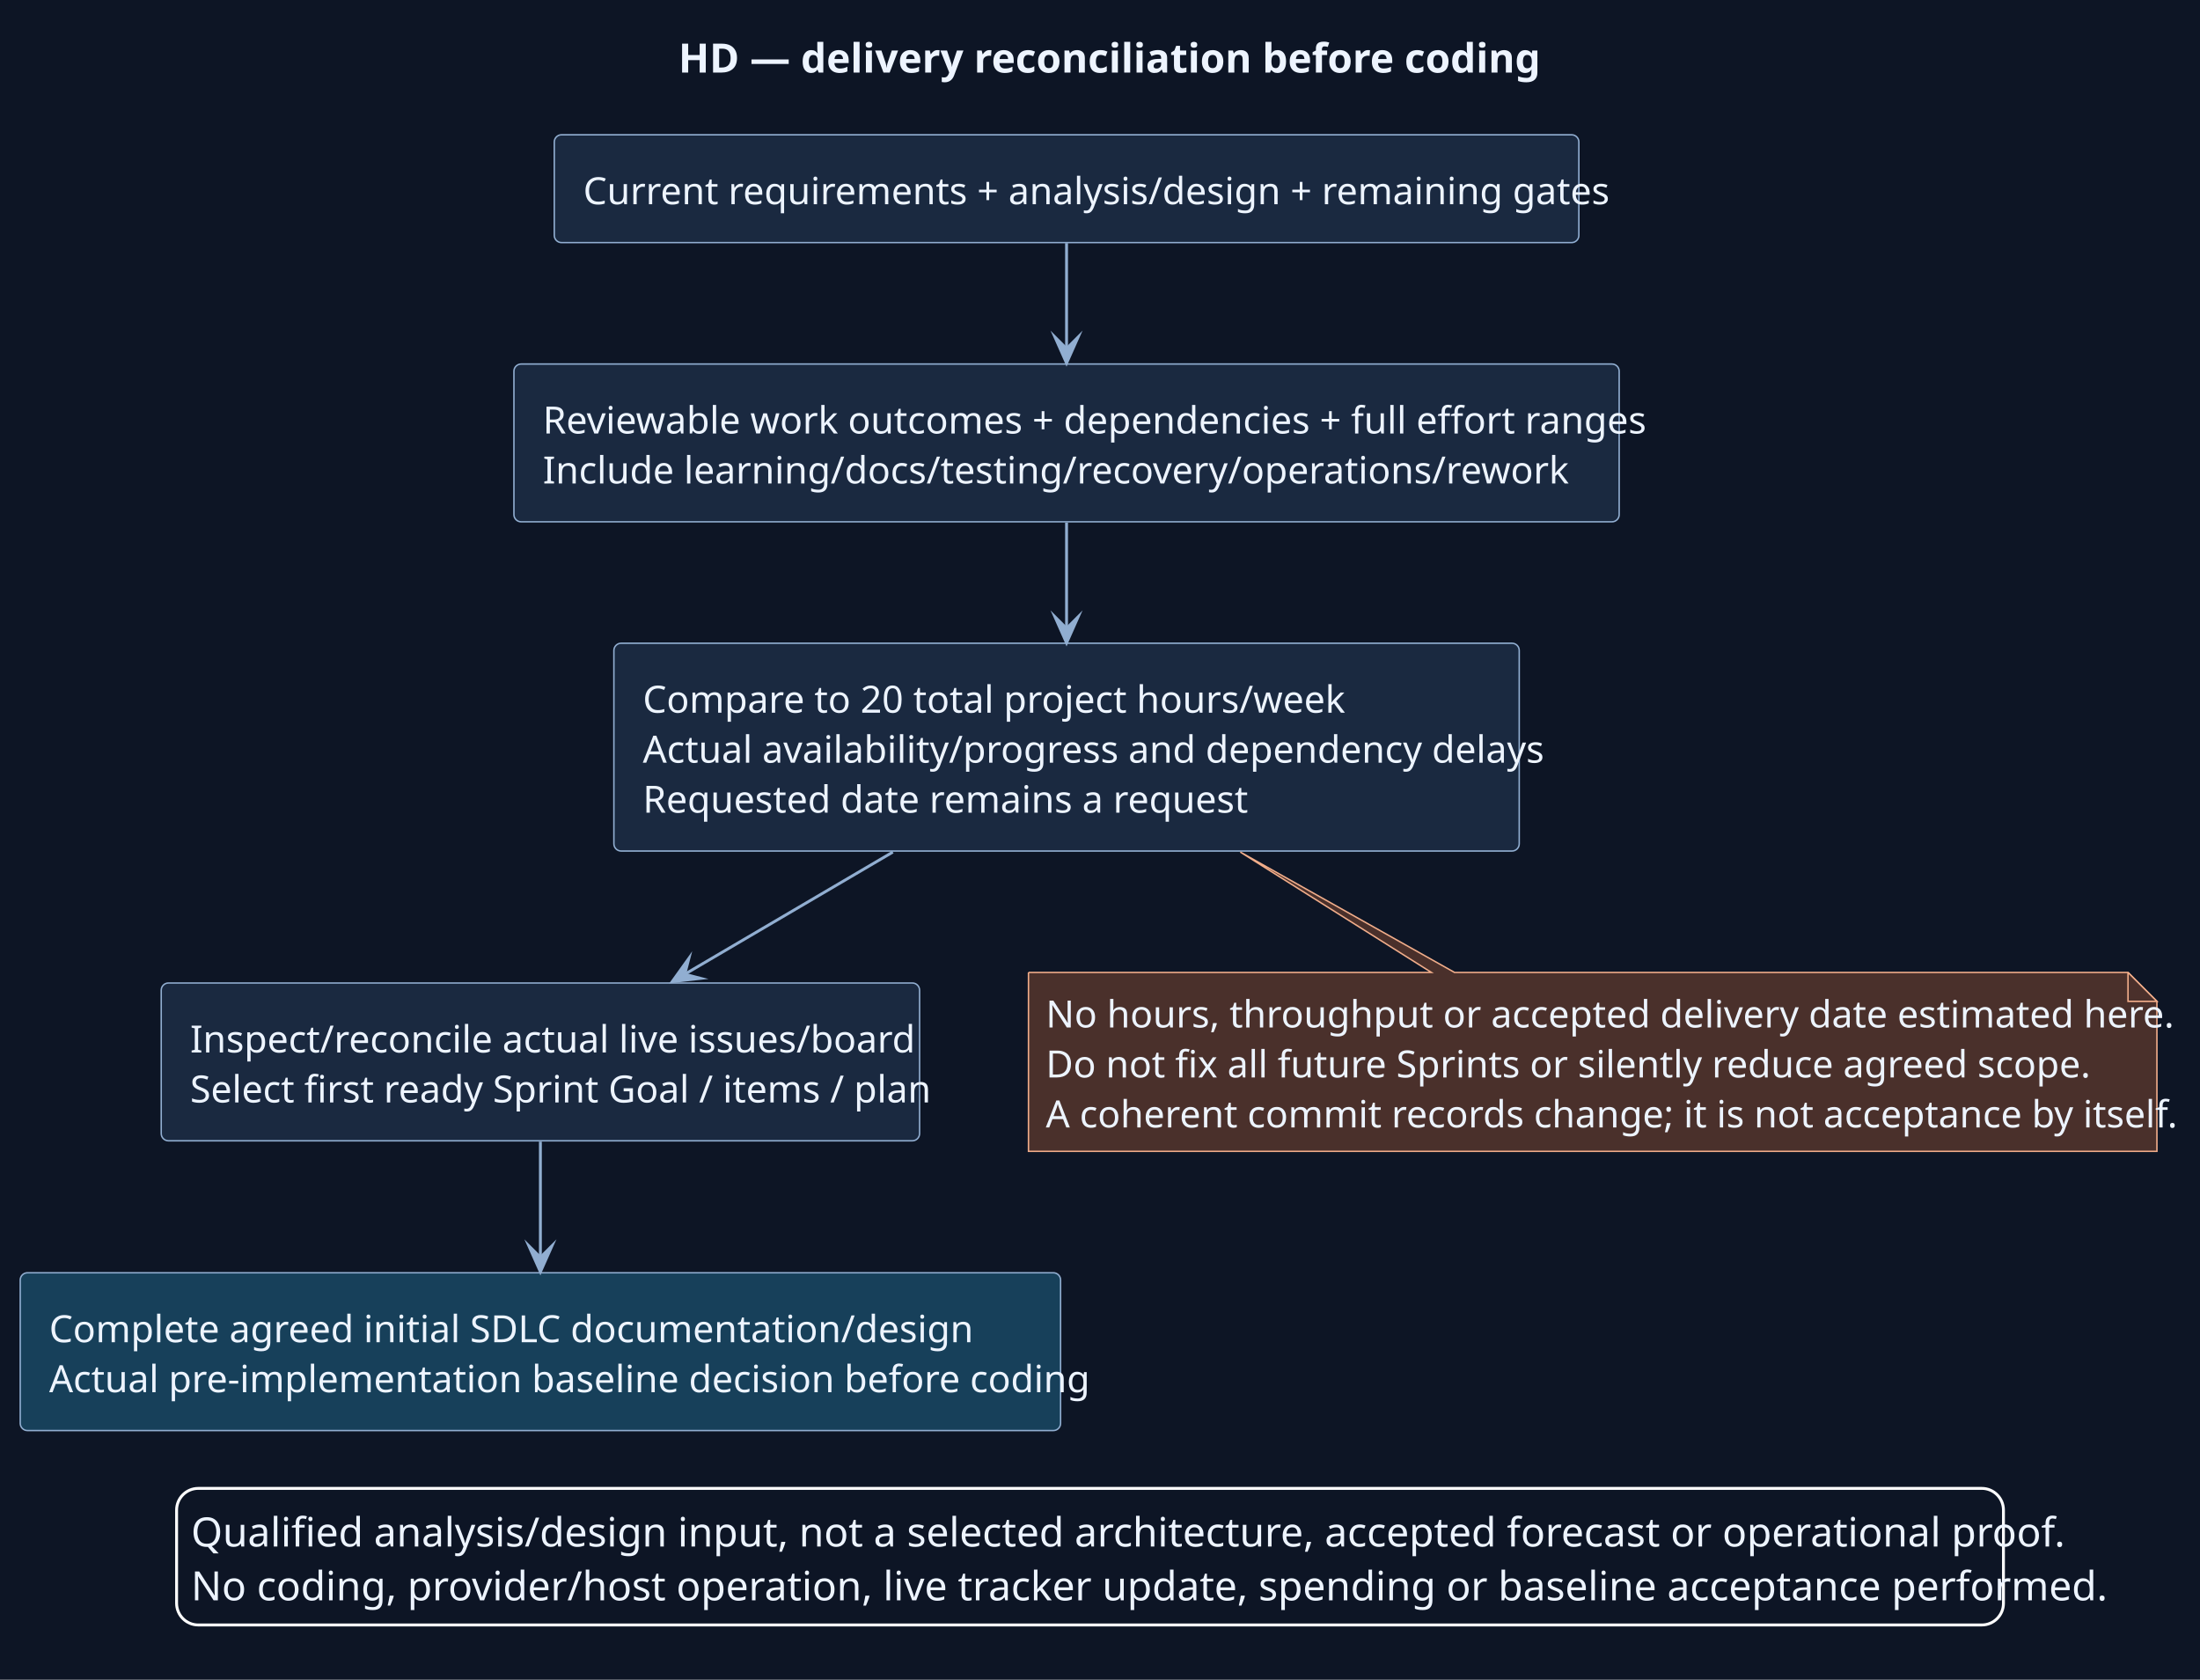
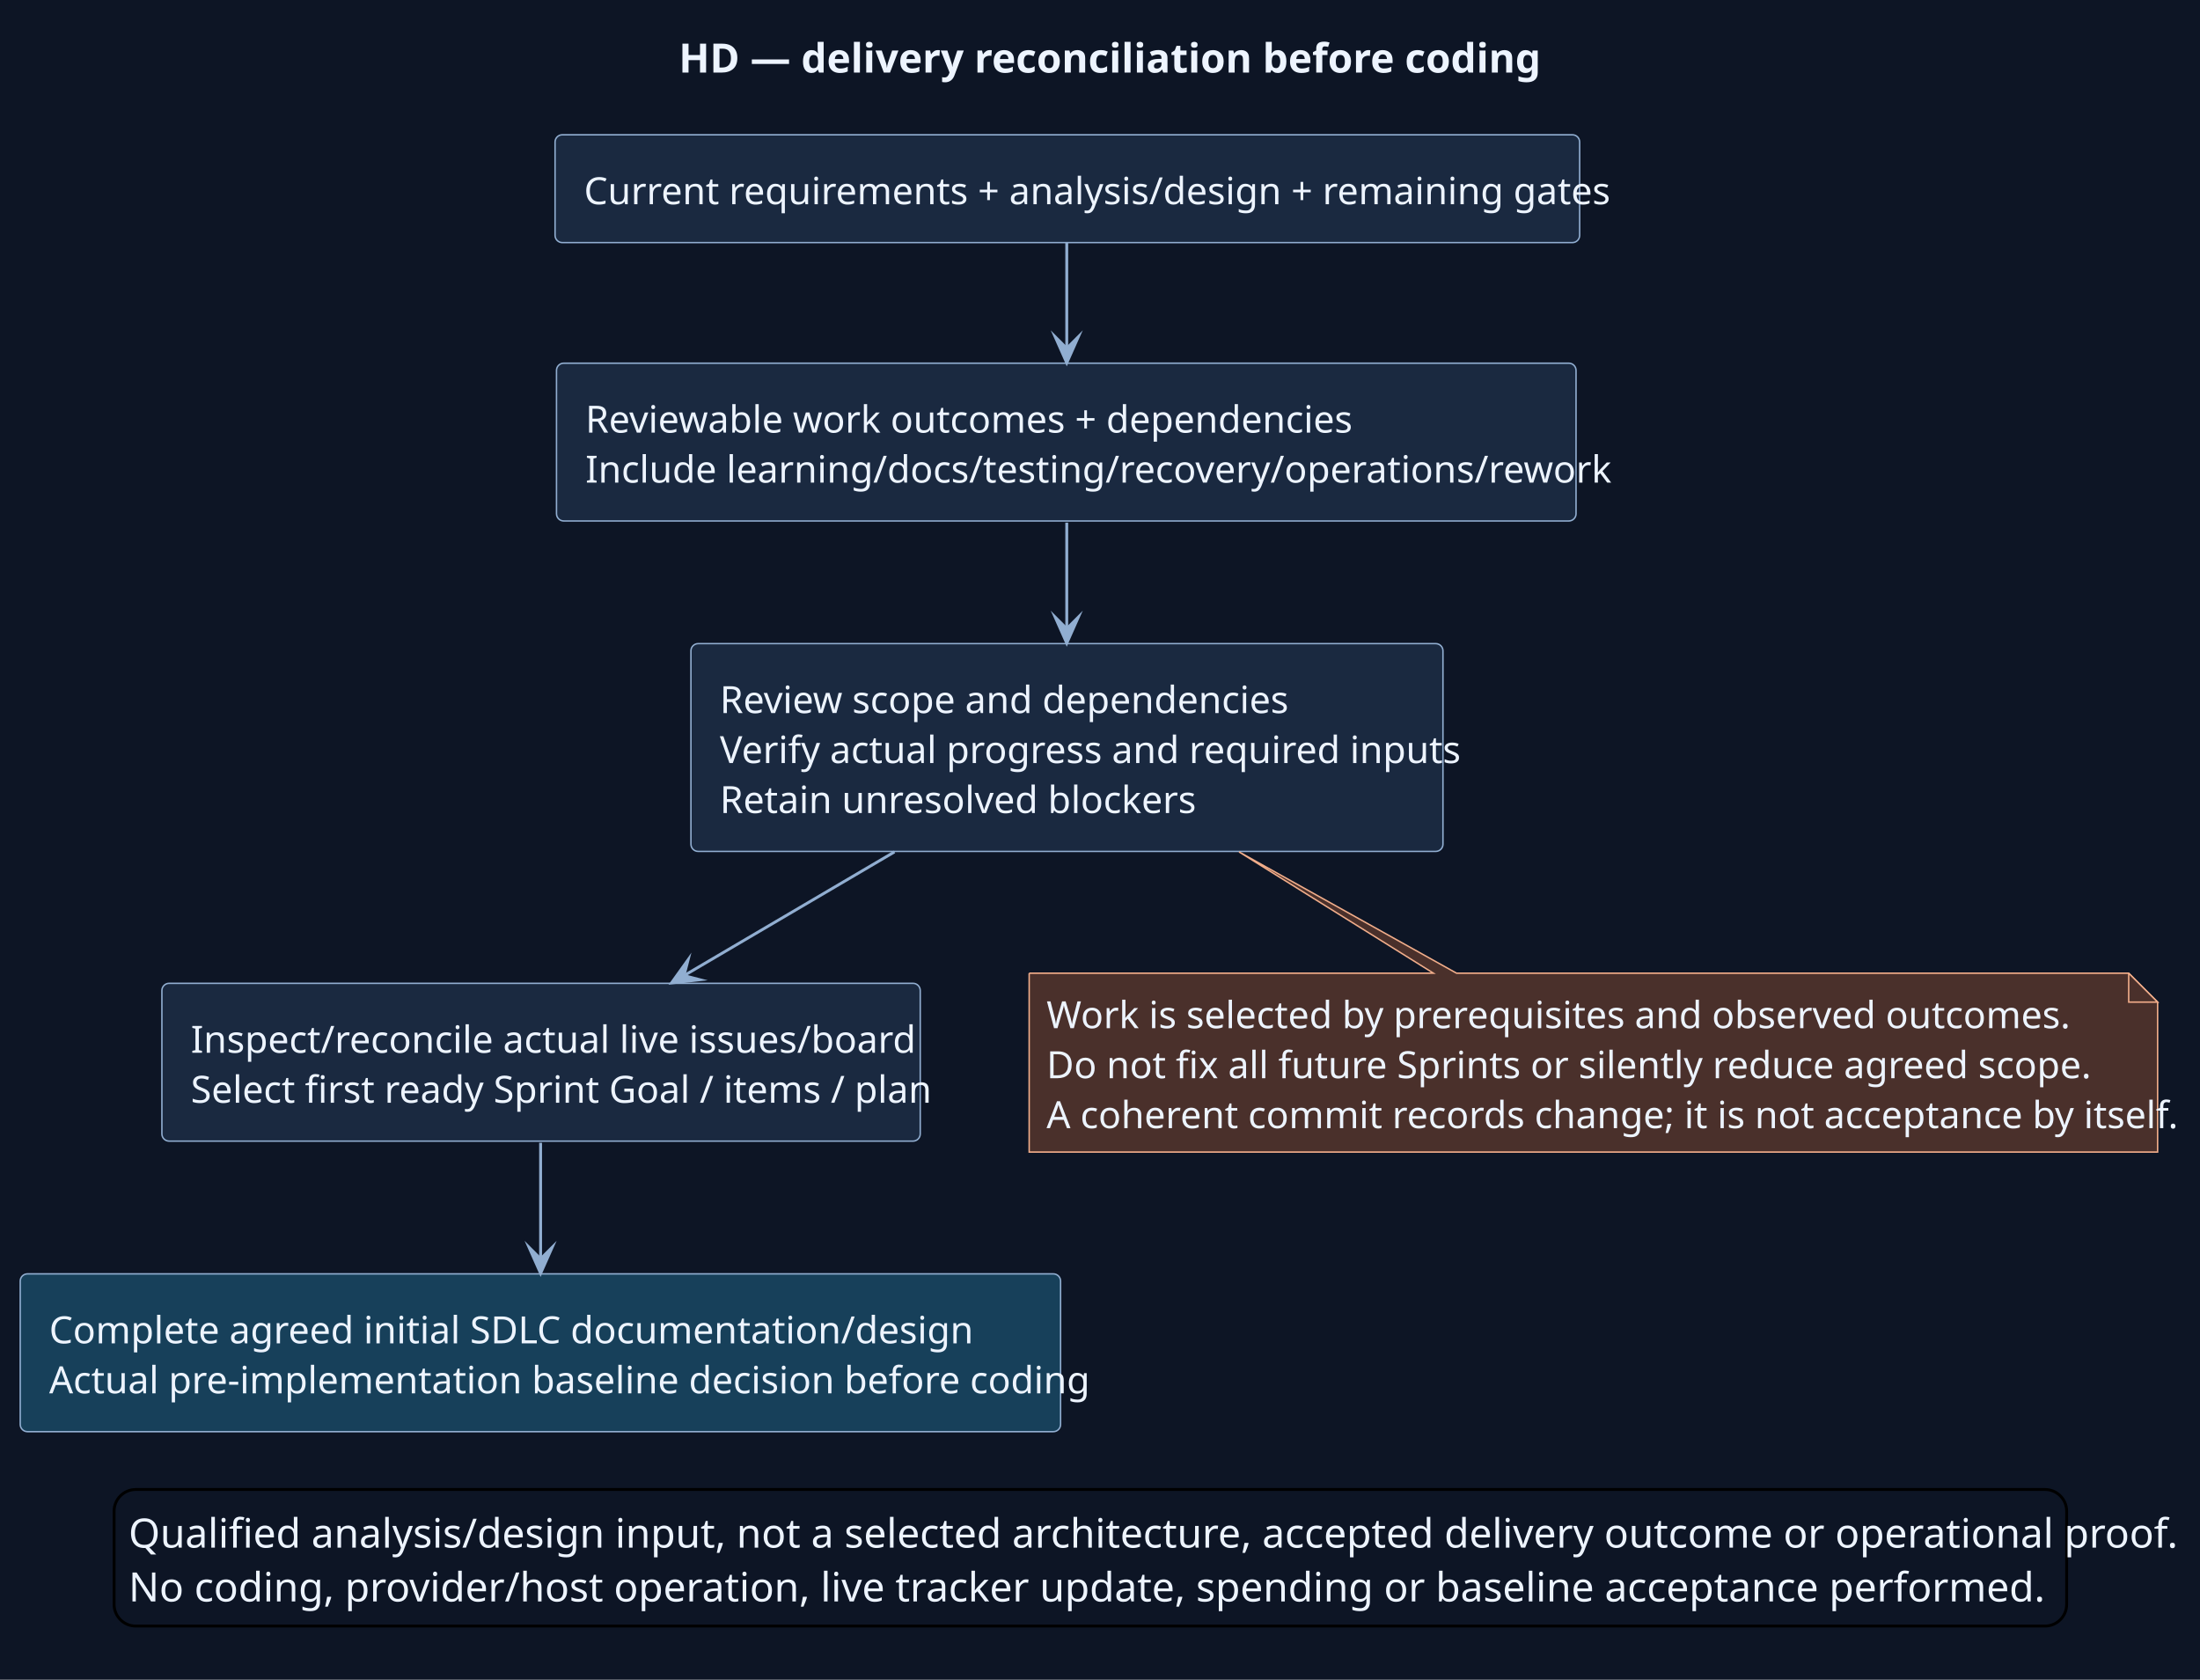
<svg xmlns="http://www.w3.org/2000/svg" version="1.1" data-diagram-type="DESCRIPTION" style="width:761px;height:581px;background:#0D1525;" width="761px" height="581px" viewBox="0 0 761 581" zoomAndPan="magnify" preserveAspectRatio="none" contentStyleType="text/css">
  <defs />
  <g font-family="sans-serif" lengthAdjust="spacing">
    <rect x="0" y="0" width="761" height="581" fill="#0D1525" style="stroke:none;" />
    <g class="title" data-source-line="14">
-       <text x="234.674" y="25.107" fill="#EDF4FF" font-size="14" textLength="284.751" font-weight="700" font-family="Segoe UI">HD — delivery reconciliation before coding</text>
+       <text x="234.794" y="25.107" fill="#EDF4FF" font-size="14" textLength="284.751" font-weight="700" font-family="Segoe UI">HD — delivery reconciliation before coding</text>
    </g>
    <g class="entity" data-qualified-name="Inputs" id="ent0001" data-source-line="16">
-       <rect x="191.73" y="46.621" width="354.414" height="37.291" fill="#1A2940" style="stroke:#91AED1;stroke-width:0.5;" rx="2.5" ry="2.5" />
-       <text x="201.73" y="70.649" fill="#EDF4FF" font-size="13" textLength="334.414" font-family="Segoe UI">Current requirements + analysis/design + remaining gates</text>
+       <rect x="192" y="46.621" width="354.414" height="37.291" fill="#1A2940" style="stroke:#91AED1;stroke-width:0.5;" rx="2.5" ry="2.5" />
+       <text x="202" y="70.649" fill="#EDF4FF" font-size="13" textLength="334.414" font-family="Segoe UI">Current requirements + analysis/design + remaining gates</text>
    </g>
    <g class="entity" data-qualified-name="Work" id="ent0002" data-source-line="17">
-       <rect x="177.77" y="125.911" width="382.318" height="54.582" fill="#1A2940" style="stroke:#91AED1;stroke-width:0.5;" rx="2.5" ry="2.5" />
-       <text x="187.77" y="149.939" fill="#EDF4FF" font-size="13" textLength="362.318" font-family="Segoe UI">Reviewable work outcomes + dependencies + full effort ranges</text>
-       <text x="187.77" y="167.23" fill="#EDF4FF" font-size="13" textLength="332.668" font-family="Segoe UI">Include learning/docs/testing/recovery/operations/rework</text>
+       <rect x="192.5" y="125.621" width="352.668" height="54.582" fill="#1A2940" style="stroke:#91AED1;stroke-width:0.5;" rx="2.5" ry="2.5" />
+       <text x="202.5" y="149.649" fill="#EDF4FF" font-size="13" textLength="251.52" font-family="Segoe UI">Reviewable work outcomes + dependencies</text>
+       <text x="202.5" y="166.94" fill="#EDF4FF" font-size="13" textLength="332.668" font-family="Segoe UI">Include learning/docs/testing/recovery/operations/rework</text>
    </g>
    <g class="entity" data-qualified-name="Forecast" id="ent0003" data-source-line="18">
-       <rect x="212.35" y="222.491" width="313.167" height="71.873" fill="#1A2940" style="stroke:#91AED1;stroke-width:0.5;" rx="2.5" ry="2.5" />
-       <text x="222.35" y="246.519" fill="#EDF4FF" font-size="13" textLength="229.493" font-family="Segoe UI">Compare to 20 total project hours/week</text>
-       <text x="222.35" y="263.81" fill="#EDF4FF" font-size="13" textLength="293.167" font-family="Segoe UI">Actual availability/progress and dependency delays</text>
-       <text x="222.35" y="281.101" fill="#EDF4FF" font-size="13" textLength="195.292" font-family="Segoe UI">Requested date remains a request</text>
+       <rect x="239" y="222.621" width="260.138" height="71.873" fill="#1A2940" style="stroke:#91AED1;stroke-width:0.5;" rx="2.5" ry="2.5" />
+       <text x="249" y="246.649" fill="#EDF4FF" font-size="13" textLength="185.561" font-family="Segoe UI">Review scope and dependencies</text>
+       <text x="249" y="263.94" fill="#EDF4FF" font-size="13" textLength="240.138" font-family="Segoe UI">Verify actual progress and required inputs</text>
+       <text x="249" y="281.231" fill="#EDF4FF" font-size="13" textLength="153.924" font-family="Segoe UI">Retain unresolved blockers</text>
    </g>
    <g class="entity" data-qualified-name="Tracking" id="ent0004" data-source-line="19">
-       <rect x="55.77" y="340.011" width="262.322" height="54.582" fill="#1A2940" style="stroke:#91AED1;stroke-width:0.5;" rx="2.5" ry="2.5" />
-       <text x="65.77" y="364.039" fill="#EDF4FF" font-size="13" textLength="234.762" font-family="Segoe UI">Inspect/reconcile actual live issues/board</text>
-       <text x="65.77" y="381.33" fill="#EDF4FF" font-size="13" textLength="242.322" font-family="Segoe UI">Select first ready Sprint Goal / items / plan</text>
+       <rect x="56" y="340.121" width="262.322" height="54.582" fill="#1A2940" style="stroke:#91AED1;stroke-width:0.5;" rx="2.5" ry="2.5" />
+       <text x="66" y="364.149" fill="#EDF4FF" font-size="13" textLength="234.762" font-family="Segoe UI">Inspect/reconcile actual live issues/board</text>
+       <text x="66" y="381.44" fill="#EDF4FF" font-size="13" textLength="242.322" font-family="Segoe UI">Select first ready Sprint Goal / items / plan</text>
    </g>
    <g class="entity" data-qualified-name="Baseline" id="ent0005" data-source-line="20">
-       <rect x="7" y="440.241" width="359.866" height="54.582" fill="#17405A" style="stroke:#91AED1;stroke-width:0.5;" rx="2.5" ry="2.5" />
-       <text x="17" y="464.269" fill="#EDF4FF" font-size="13" textLength="301.831" font-family="Segoe UI">Complete agreed initial SDLC documentation/design</text>
-       <text x="17" y="481.56" fill="#EDF4FF" font-size="13" textLength="339.866" font-family="Segoe UI">Actual pre-implementation baseline decision before coding</text>
+       <rect x="7" y="440.621" width="359.866" height="54.582" fill="#17405A" style="stroke:#91AED1;stroke-width:0.5;" rx="2.5" ry="2.5" />
+       <text x="17" y="464.649" fill="#EDF4FF" font-size="13" textLength="301.831" font-family="Segoe UI">Complete agreed initial SDLC documentation/design</text>
+       <text x="17" y="481.94" fill="#EDF4FF" font-size="13" textLength="339.866" font-family="Segoe UI">Actual pre-implementation baseline decision before coding</text>
    </g>
    <g class="entity" data-qualified-name="GMN10" id="ent0011" data-source-line="26">
-       <path d="M355.76,336.361 L355.76,398.234 A0,0 0 0 0 355.76,398.234 L746.098,398.234 A0,0 0 0 0 746.098,398.234 L746.098,346.361 L736.098,336.361 L503.14,336.361 L429.03,294.721 L495.14,336.361 L355.76,336.361 A0,0 0 0 0 355.76,336.361" style="stroke:#F1AD8A;stroke-width:0.5;" fill="#4A302B" />
-       <path d="M736.098,336.361 L736.098,346.361 L746.098,346.361 L736.098,336.361" style="stroke:#F1AD8A;stroke-width:0.5;" fill="#4A302B" />
-       <text x="361.76" y="355.389" fill="#EDF4FF" font-size="13" textLength="365.638" font-family="Segoe UI">No hours, throughput or accepted delivery date estimated here.</text>
-       <text x="361.76" y="372.68" fill="#EDF4FF" font-size="13" textLength="339.339" font-family="Segoe UI">Do not fix all future Sprints or silently reduce agreed scope.</text>
-       <text x="361.76" y="389.971" fill="#EDF4FF" font-size="13" textLength="369.338" font-family="Segoe UI">A coherent commit records change; it is not acceptance by itself.</text>
+       <path d="M356,336.621 L356,398.494 A0,0 0 0 0 356,398.494 L746.338,398.494 A0,0 0 0 0 746.338,398.494 L746.338,346.621 L736.338,336.621 L503.83,336.621 L428.59,294.661 L495.83,336.621 L356,336.621 A0,0 0 0 0 356,336.621" style="stroke:#F1AD8A;stroke-width:0.5;" fill="#4A302B" />
+       <path d="M736.338,336.621 L736.338,346.621 L746.338,346.621 L736.338,336.621" style="stroke:#F1AD8A;stroke-width:0.5;" fill="#4A302B" />
+       <text x="362" y="355.649" fill="#EDF4FF" font-size="13" textLength="332.947" font-family="Segoe UI">Work is selected by prerequisites and observed outcomes.</text>
+       <text x="362" y="372.94" fill="#EDF4FF" font-size="13" textLength="339.339" font-family="Segoe UI">Do not fix all future Sprints or silently reduce agreed scope.</text>
+       <text x="362" y="390.231" fill="#EDF4FF" font-size="13" textLength="369.338" font-family="Segoe UI">A coherent commit records change; it is not acceptance by itself.</text>
    </g>
    <g class="link" data-entity-1="ent0001" data-entity-2="ent0002" id="lnk6" data-source-line="21" data-link-type="dependency">
-       <path d="M368.93,84.071 C368.93,96.071 368.93,107.101 368.93,120.601" style="stroke:#91AED1;stroke-width:1;" fill="none" id="Inputs-to-Work" />
-       <polygon points="368.93,125.601,372.93,116.601,368.93,120.601,364.93,116.601,368.93,125.601" fill="#91AED1" style="stroke:#91AED1;stroke-width:1;stroke-linejoin:miter;stroke-miterlimit:10;" />
+       <path d="M369,83.941 C369,95.941 369,106.991 369,120.501" style="stroke:#91AED1;stroke-width:1;" fill="none" id="Inputs-to-Work" />
+       <polygon points="369,125.501,373,116.501,369,120.501,365,116.501,369,125.501" fill="#91AED1" style="stroke:#91AED1;stroke-width:1;stroke-linejoin:miter;stroke-miterlimit:10;" />
    </g>
    <g class="link" data-entity-1="ent0002" data-entity-2="ent0003" id="lnk7" data-source-line="22" data-link-type="dependency">
-       <path d="M368.93,180.781 C368.93,193.451 368.93,203.771 368.93,217.371" style="stroke:#91AED1;stroke-width:1;" fill="none" id="Work-to-Forecast" />
-       <polygon points="368.93,222.371,372.93,213.371,368.93,217.371,364.93,213.371,368.93,222.371" fill="#91AED1" style="stroke:#91AED1;stroke-width:1;stroke-linejoin:miter;stroke-miterlimit:10;" />
+       <path d="M369,180.771 C369,193.471 369,203.831 369,217.471" style="stroke:#91AED1;stroke-width:1;" fill="none" id="Work-to-Forecast" />
+       <polygon points="369,222.471,373,213.471,369,217.471,365,213.471,369,222.471" fill="#91AED1" style="stroke:#91AED1;stroke-width:1;stroke-linejoin:miter;stroke-miterlimit:10;" />
    </g>
    <g class="link" data-entity-1="ent0003" data-entity-2="ent0004" id="lnk8" data-source-line="23" data-link-type="dependency">
-       <path d="M308.84,294.721 C283.99,309.311 259.962,323.42 236.862,336.98" style="stroke:#91AED1;stroke-width:1;" fill="none" id="Forecast-to-Tracking" />
-       <polygon points="232.55,339.511,242.336,338.405,236.862,336.98,238.287,331.505,232.55,339.511" fill="#91AED1" style="stroke:#91AED1;stroke-width:1;stroke-linejoin:miter;stroke-miterlimit:10;" />
+       <path d="M309.41,294.661 C284.32,309.411 259.911,323.758 236.601,337.458" style="stroke:#91AED1;stroke-width:1;" fill="none" id="Forecast-to-Tracking" />
+       <polygon points="232.29,339.991,242.076,338.879,236.601,337.458,238.022,331.982,232.29,339.991" fill="#91AED1" style="stroke:#91AED1;stroke-width:1;stroke-linejoin:miter;stroke-miterlimit:10;" />
    </g>
    <g class="link" data-entity-1="ent0004" data-entity-2="ent0005" id="lnk9" data-source-line="24" data-link-type="dependency">
-       <path d="M186.93,394.881 C186.93,408.861 186.93,420.951 186.93,434.931" style="stroke:#91AED1;stroke-width:1;" fill="none" id="Tracking-to-Baseline" />
-       <polygon points="186.93,439.931,190.93,430.931,186.93,434.931,182.93,430.931,186.93,439.931" fill="#91AED1" style="stroke:#91AED1;stroke-width:1;stroke-linejoin:miter;stroke-miterlimit:10;" />
+       <path d="M187,395.281 C187,409.291 187,421.421 187,435.441" style="stroke:#91AED1;stroke-width:1;" fill="none" id="Tracking-to-Baseline" />
+       <polygon points="187,440.441,191,431.441,187,435.441,183,431.441,187,440.441" fill="#91AED1" style="stroke:#91AED1;stroke-width:1;stroke-linejoin:miter;stroke-miterlimit:10;" />
    </g>
    <g class="legend" data-source-line="31">
-       <rect x="61.086" y="514.823" width="631.927" height="47.242" fill="none" style="stroke:#FFF;stroke-width:1;" rx="7.5" ry="7.5" />
-       <text x="66.086" y="534.931" fill="#EDF4FF" font-size="14" textLength="607.688" font-family="Segoe UI">Qualified analysis/design input, not a selected architecture, accepted forecast or operational proof.</text>
-       <text x="66.086" y="553.552" fill="#EDF4FF" font-size="14" textLength="621.927" font-family="Segoe UI">No coding, provider/host operation, live tracker update, spending or baseline acceptance performed.</text>
+       <rect x="39.464" y="515.203" width="675.41" height="47.242" fill="none" style="stroke:#000;stroke-width:1;" rx="7.5" ry="7.5" />
+       <text x="44.464" y="535.311" fill="#EDF4FF" font-size="14" textLength="665.41" font-family="Segoe UI">Qualified analysis/design input, not a selected architecture, accepted delivery outcome or operational proof.</text>
+       <text x="44.464" y="553.932" fill="#EDF4FF" font-size="14" textLength="621.927" font-family="Segoe UI">No coding, provider/host operation, live tracker update, spending or baseline acceptance performed.</text>
    </g>
  </g>
</svg>
